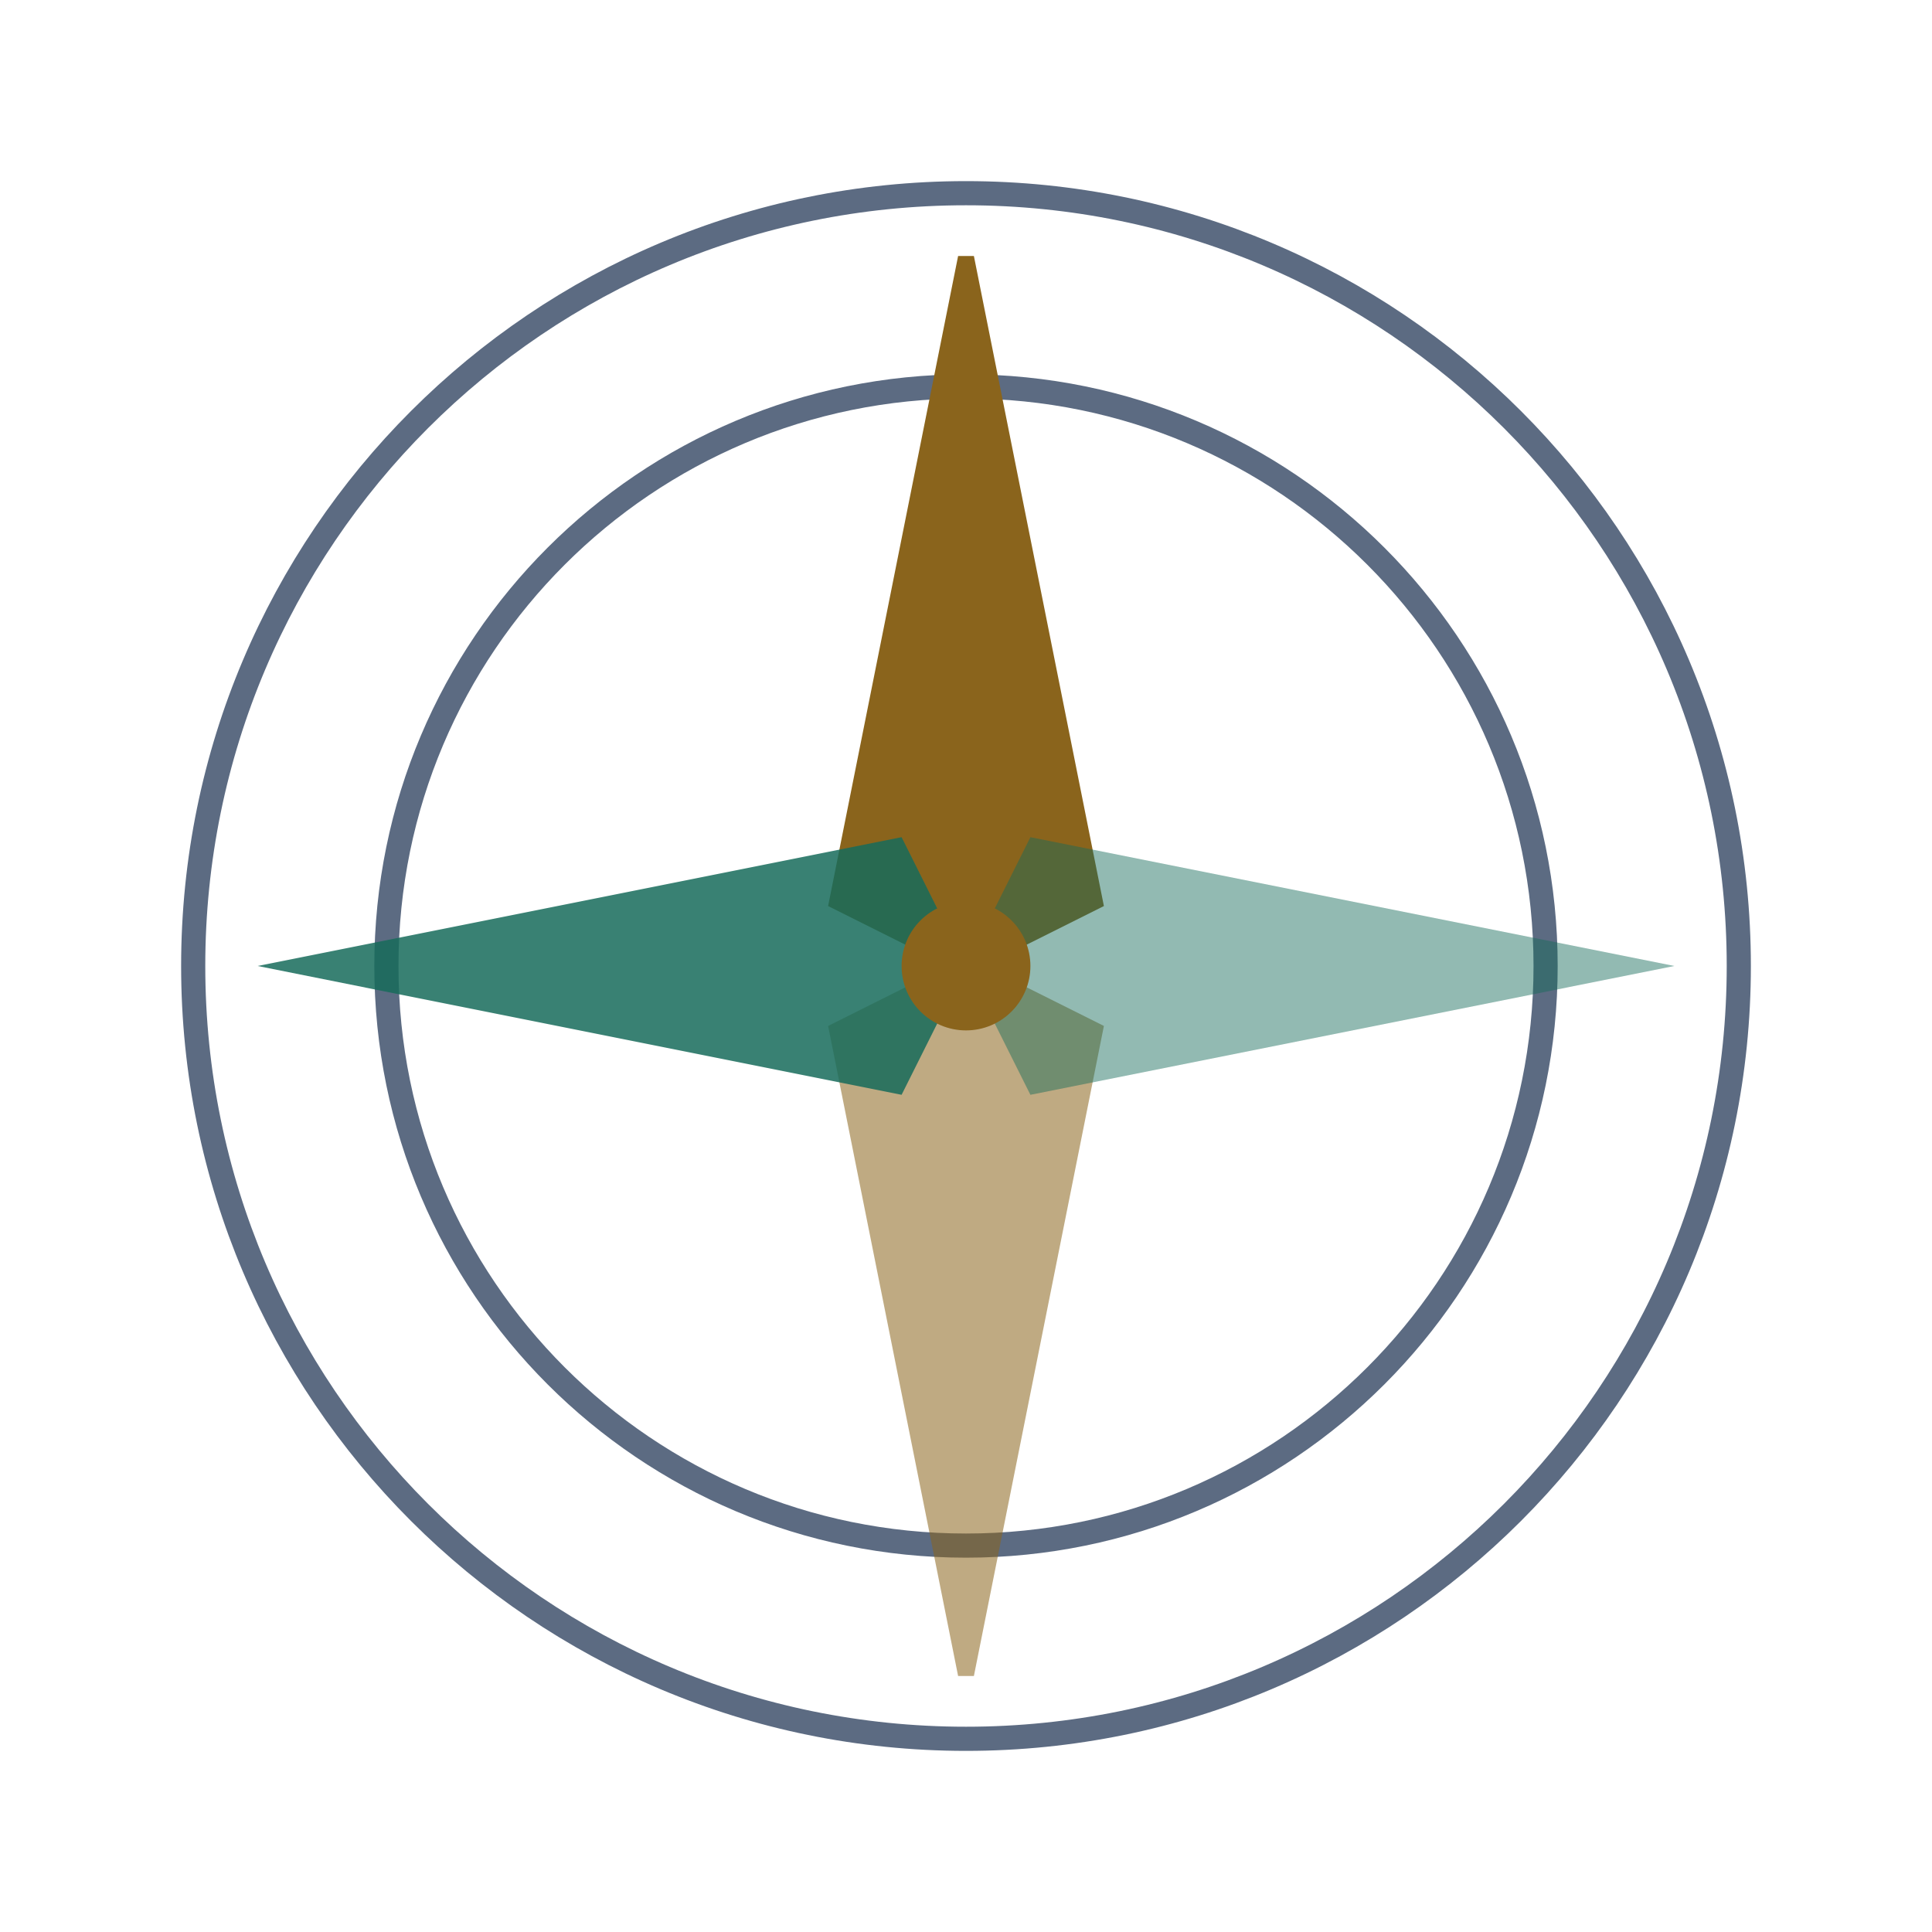
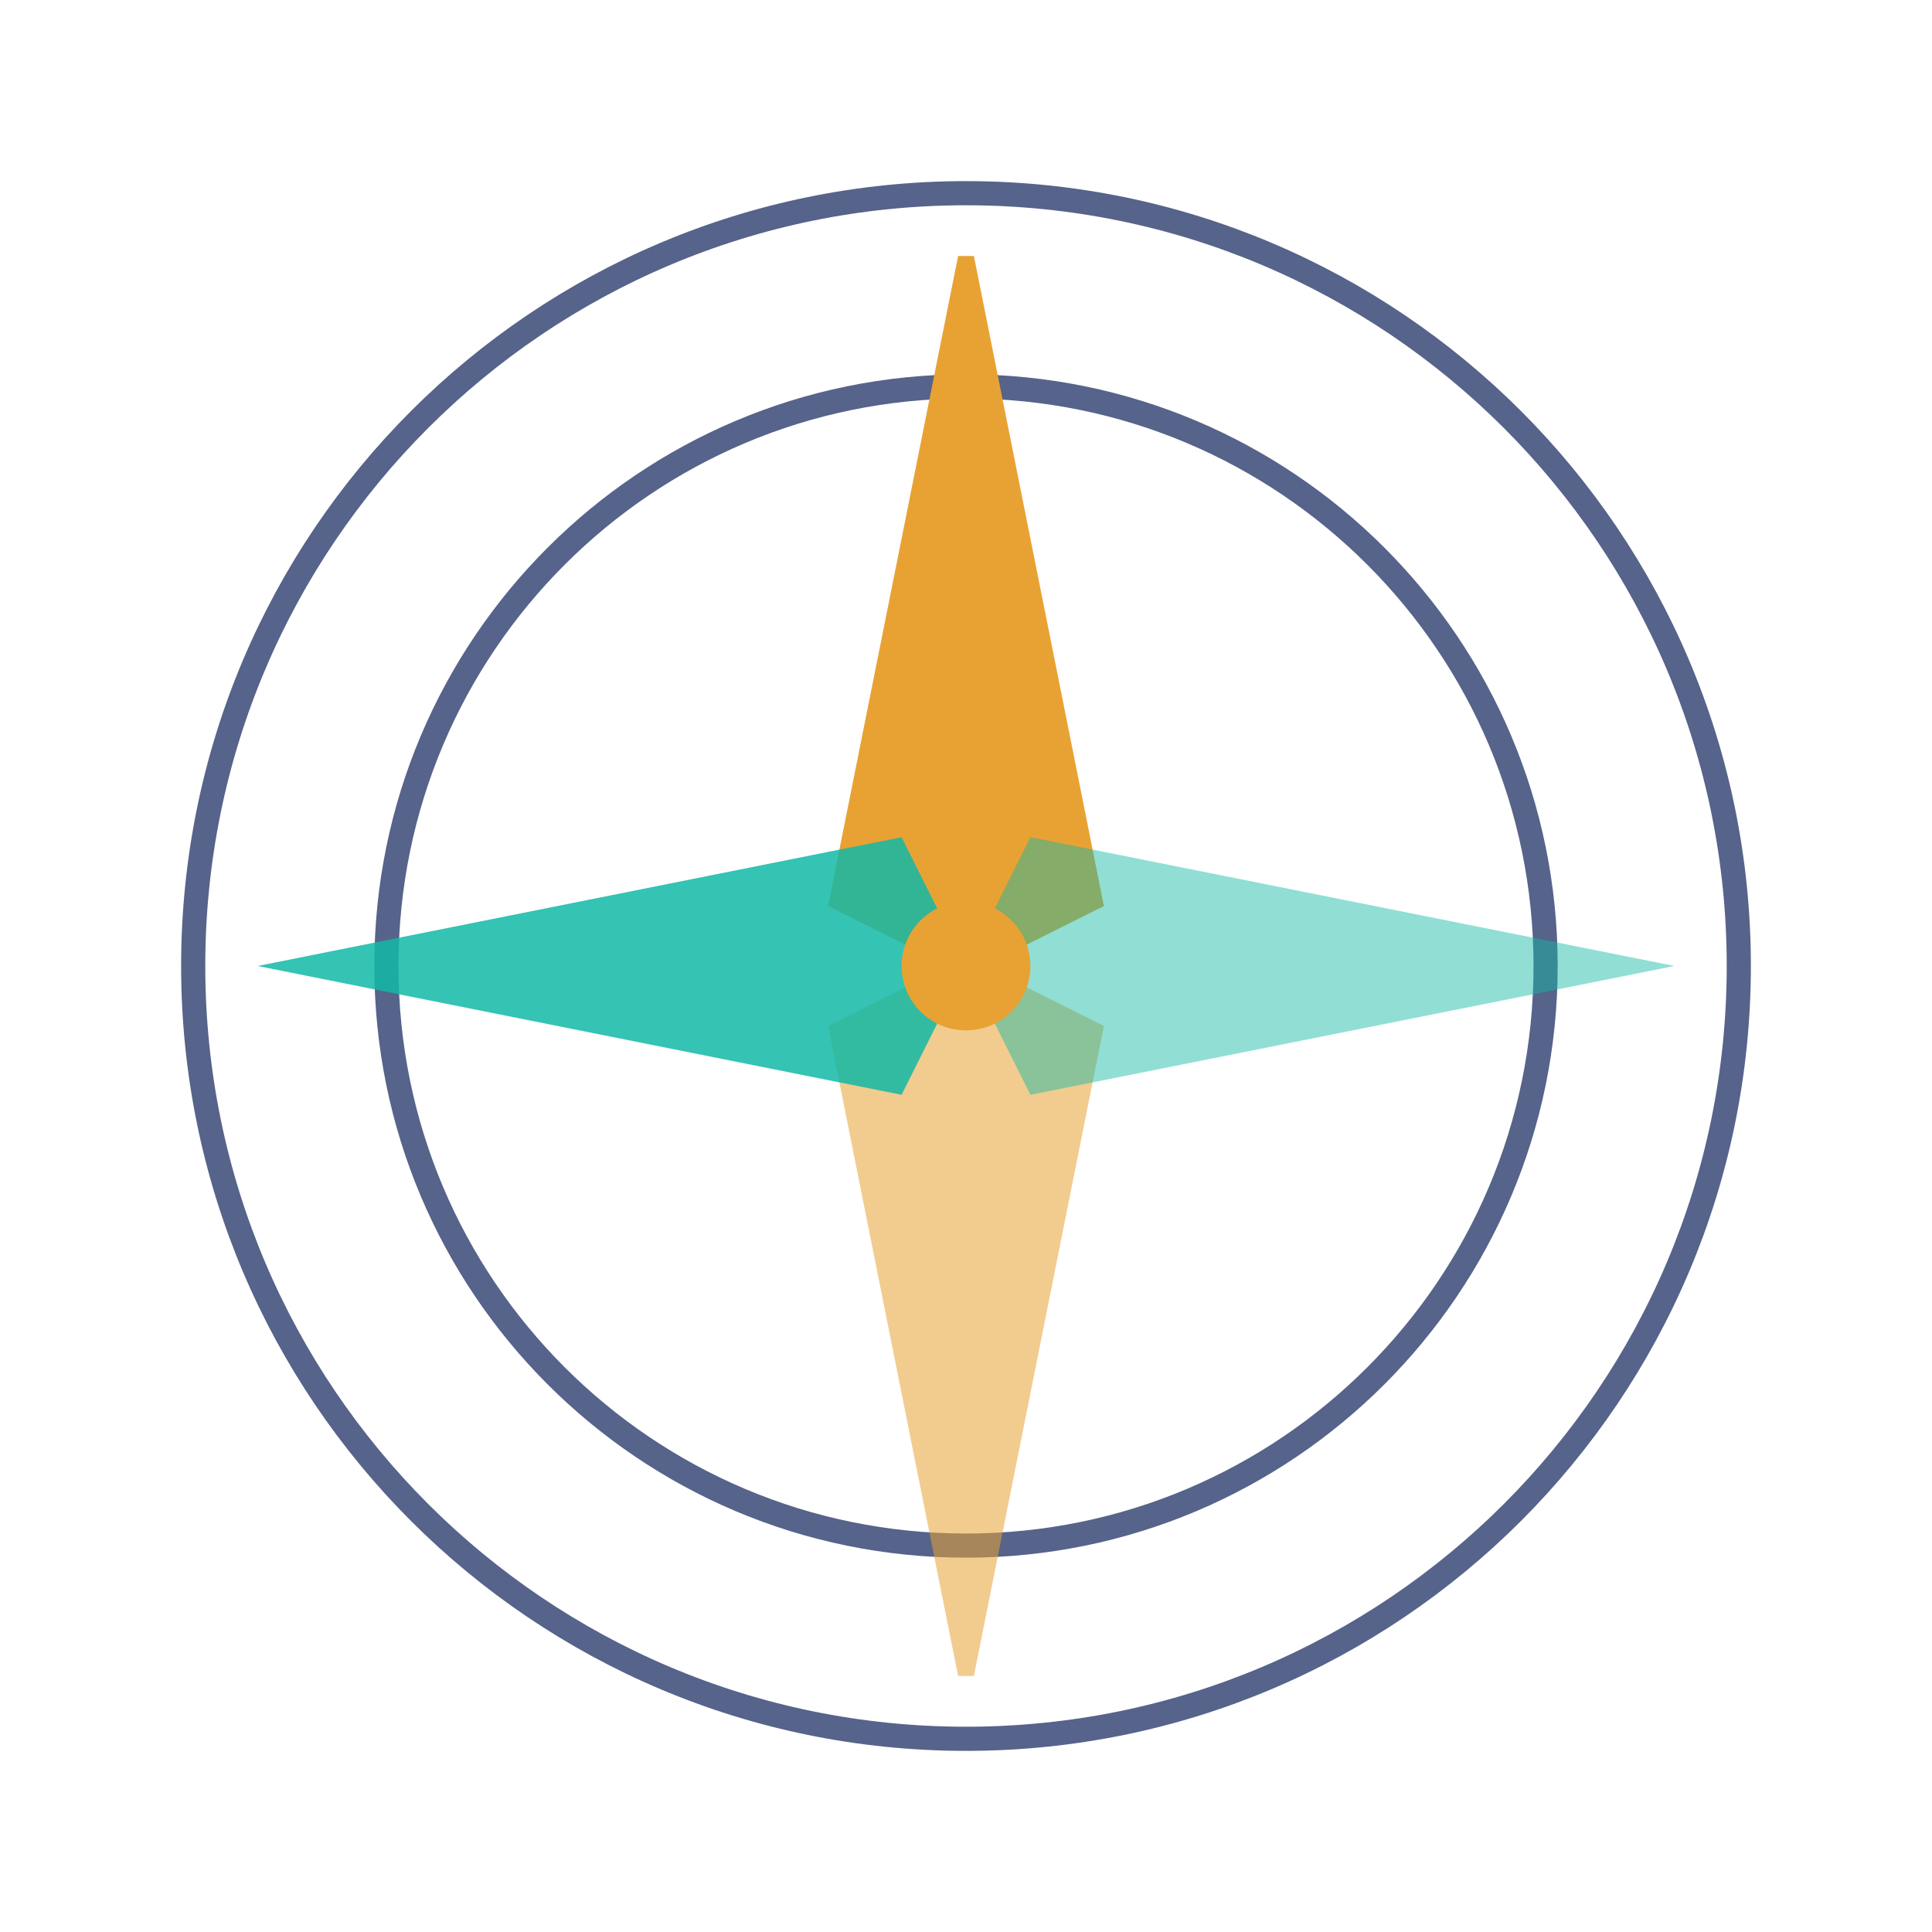
<svg xmlns="http://www.w3.org/2000/svg" viewBox="0 0 120 120" width="120" height="120" role="img" aria-label="A compass rose, GhostMark AI Watermark Lab's icon for charting AI provenance signals">
  <style>
-     .gm-line { stroke: #5c6b82; }
-     .gm-brass { fill: #8a641c; stroke: #8a641c; }
-     .gm-ghost { fill: #166b5a; }
+     .gm-line { stroke: #56638a; }
+     .gm-brass { fill: #e8a233; stroke: #e8a233; }
+     .gm-ghost { fill: #12b8a6; }

    @media (prefers-color-scheme: dark) {
-       .gm-line { stroke: #aebcd1; }
-       .gm-brass { fill: #dcac52; stroke: #dcac52; }
-       .gm-ghost { fill: #8fe8cc; }
+       .gm-line { stroke: #a9bad9; }
+       .gm-brass { fill: #f2b84d; stroke: #f2b84d; }
+       .gm-ghost { fill: #4fe0cc; }
    }
  </style>
  <g class="gm-line" fill="none" stroke-width="1.5">
    <circle cx="60" cy="60" r="48" />
    <circle cx="60" cy="60" r="36" />
  </g>
  <g class="gm-brass" stroke-width="1">
    <path d="M60 16 L68 56 L60 60 L52 56 Z" />
    <path d="M60 104 L68 64 L60 60 L52 64 Z" opacity="0.55" />
  </g>
  <g class="gm-ghost" opacity="0.85">
    <path d="M16 60 L56 68 L60 60 L56 52 Z" />
    <path d="M104 60 L64 52 L60 60 L64 68 Z" opacity="0.55" />
  </g>
  <circle cx="60" cy="60" r="3.5" class="gm-brass" />
</svg>
